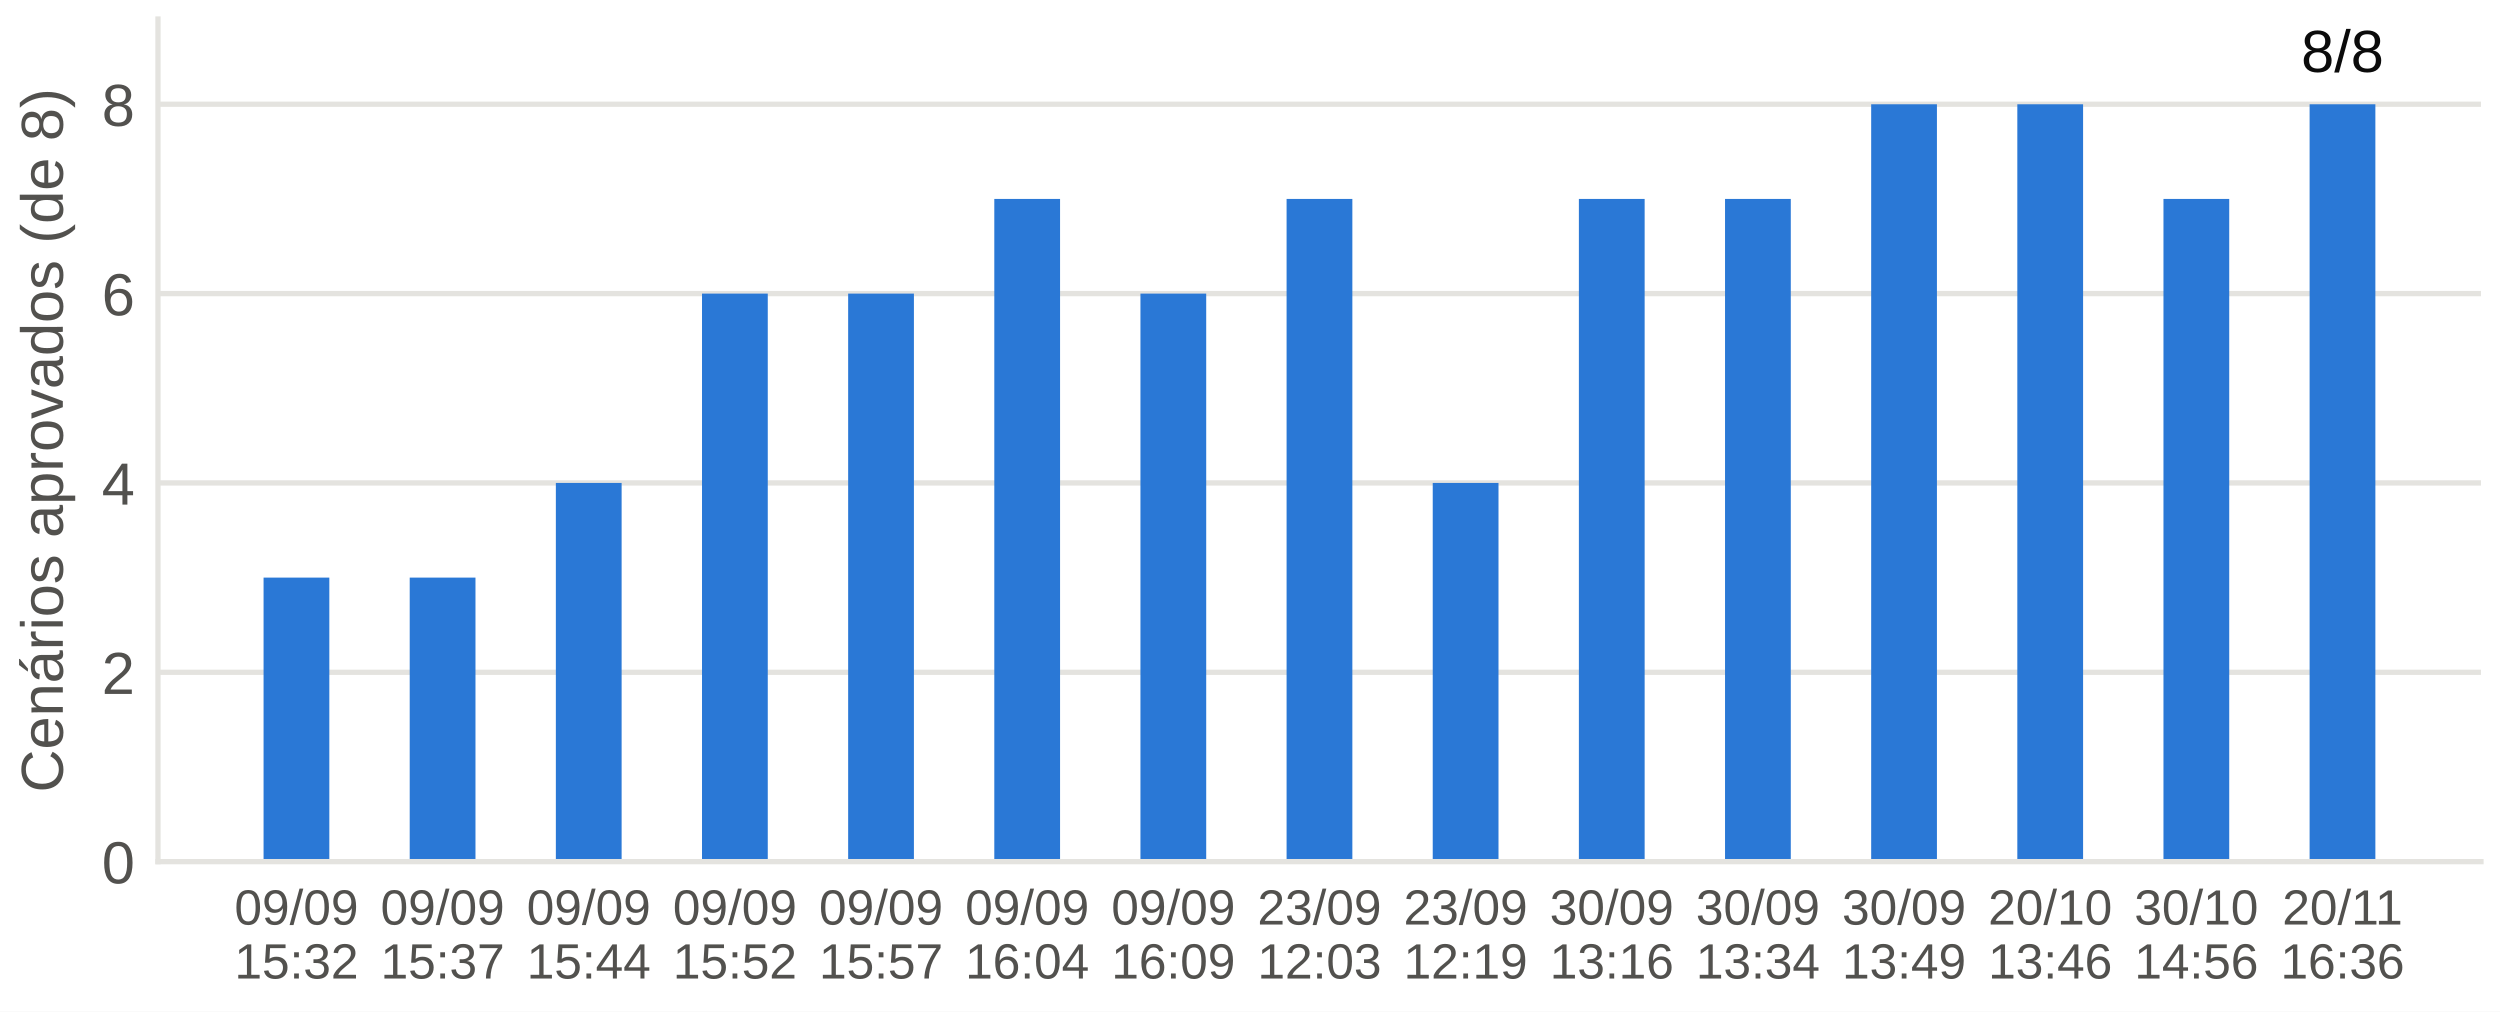
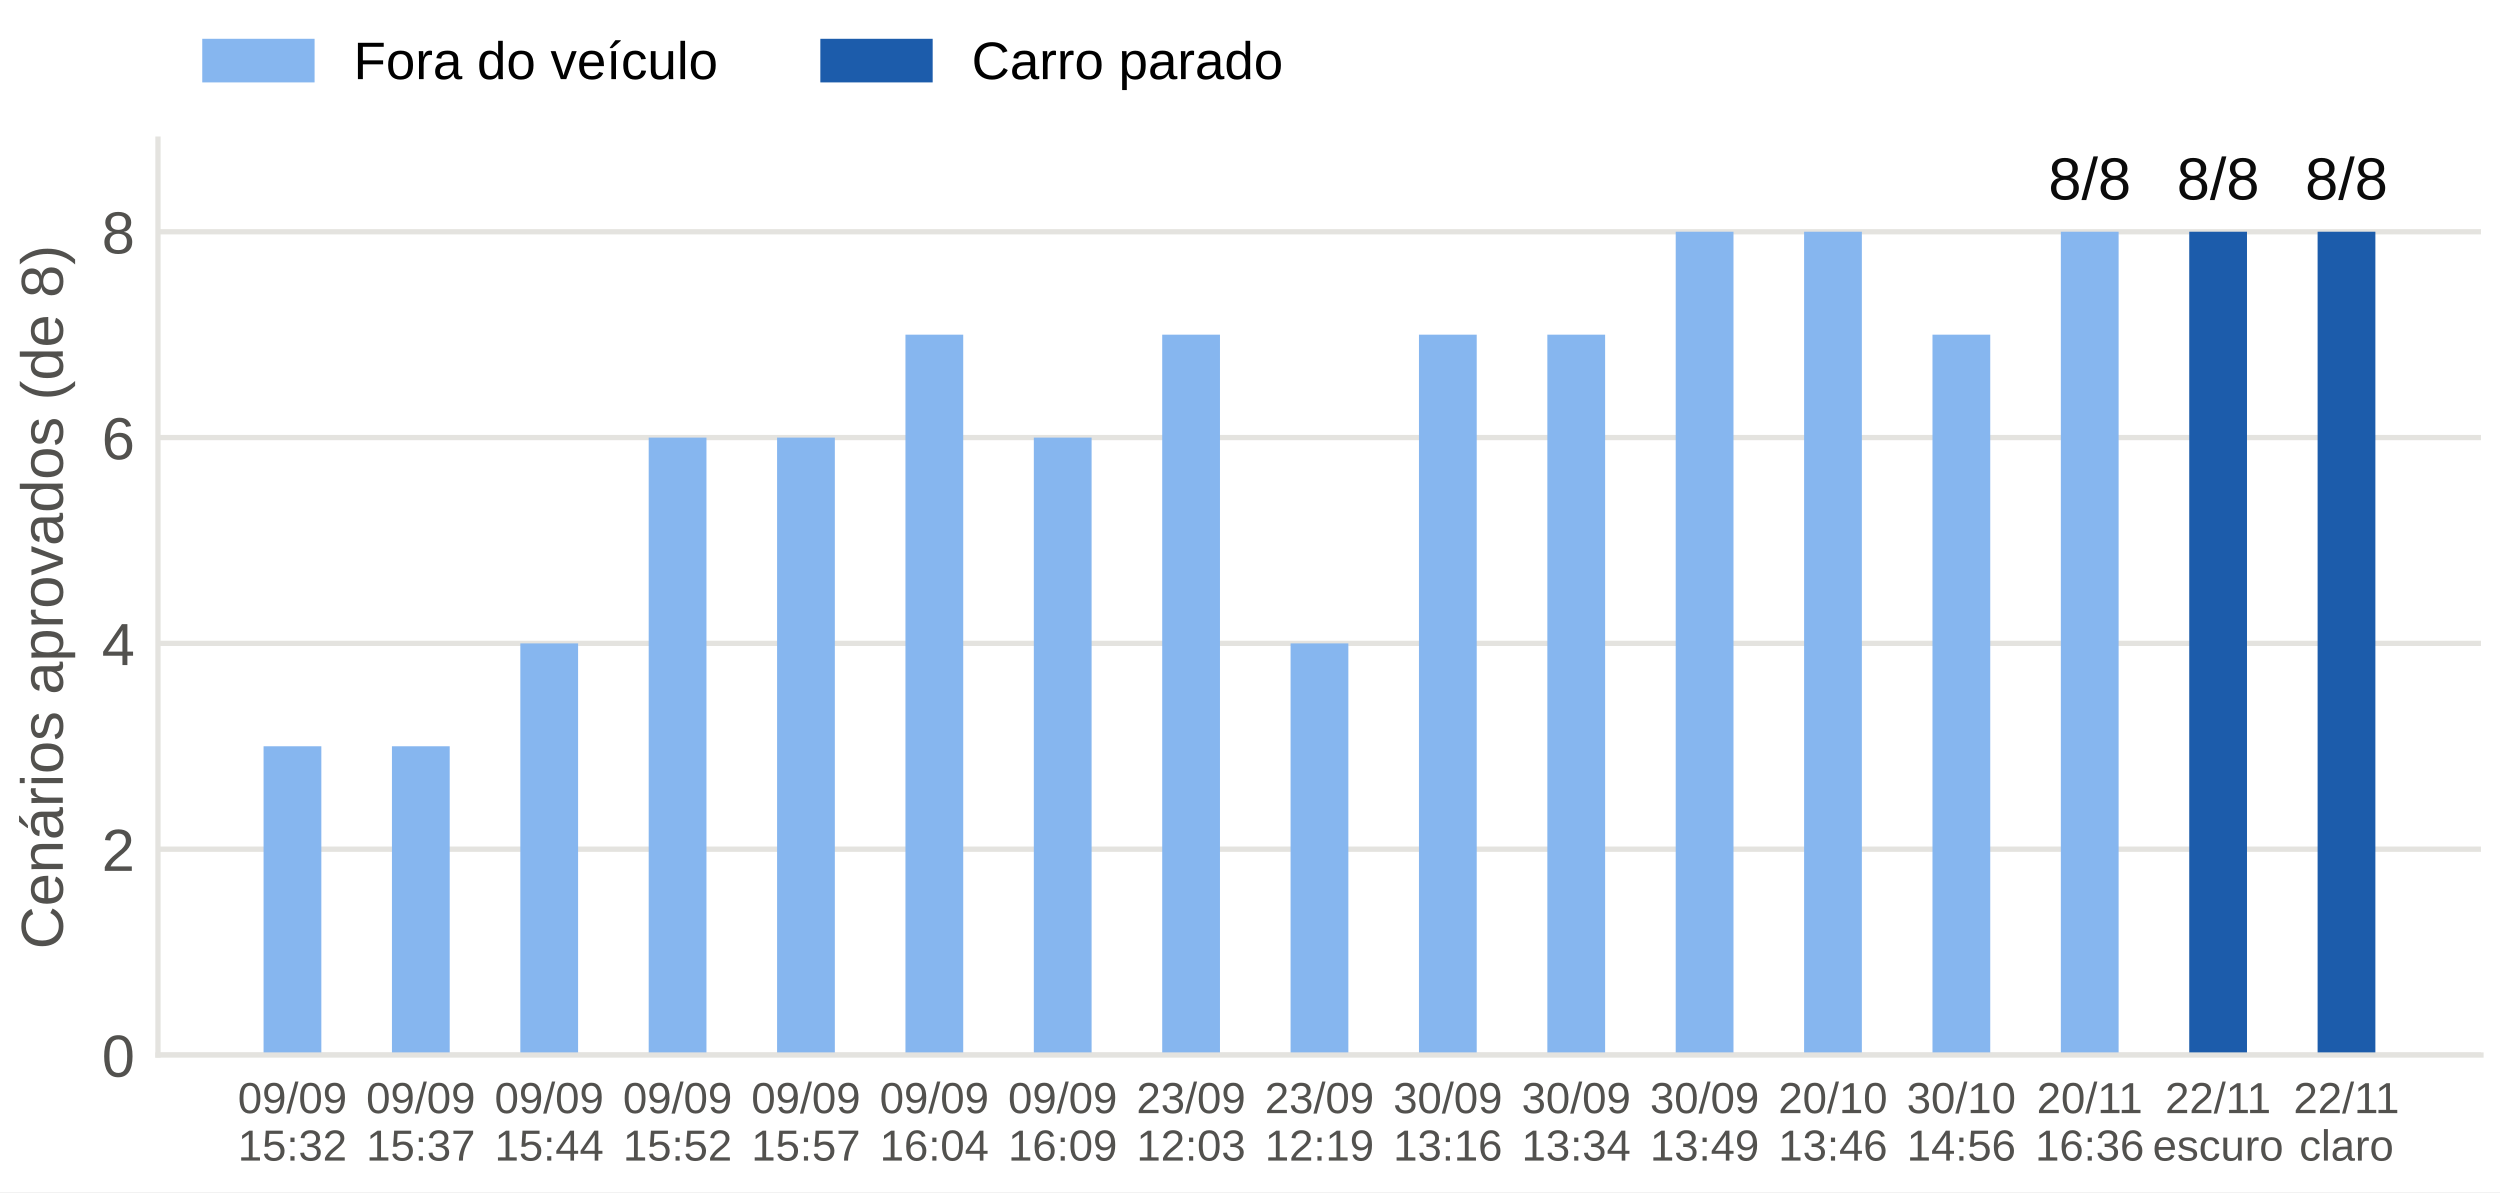
- <svg xmlns="http://www.w3.org/2000/svg" width="378.327pt" height="153.098pt" viewBox="0 0 378.327 153.098" version="1.1">
+ <svg xmlns="http://www.w3.org/2000/svg" width="378.327pt" height="180.403pt" viewBox="0 0 378.327 180.403" version="1.1">
  <defs>
    <style type="text/css">*{stroke-linejoin: round; stroke-linecap: butt}</style>
  </defs>
  <g id="figure_1">
    <g id="patch_1">
-       <path d="M 0 153.098  L 378.327 153.098  L 378.327 0  L 0 0  z " style="fill: #ffffff" />
+       <path d="M 0 180.403  L 378.327 180.403  L 378.327 0  L 0 0  z " style="fill: #ffffff" />
    </g>
    <g id="axes_1">
      <g id="patch_2">
-         <path d="M 23.907 130.392  L 375.447 130.392  L 375.447 2.88  L 23.907 2.88  z " style="fill: #ffffff" />
+         <path d="M 23.907 159.656  L 375.447 159.656  L 375.447 21.056  L 23.907 21.056  z " style="fill: #ffffff" />
      </g>
      <g id="matplotlib.axis_1">
        <g id="xtick_1">
          <g id="line2d_1" />
          <g id="text_1">
-             <text style="font-size: 7.5px; font-family: 'Liberation Sans'; fill: #52514e" transform="translate(35.47862 139.9143)">09/09</text>
-             <text style="font-size: 7.5px; font-family: 'Liberation Sans'; fill: #52514e" transform="translate(35.47862 148.0772)">15:32</text>
+             <text style="font-size: 6.6px; font-family: 'Liberation Sans'; fill: #52514e" transform="translate(35.99959 168.4557)">09/09</text>
+             <text style="font-size: 6.6px; font-family: 'Liberation Sans'; fill: #52514e" transform="translate(35.99959 175.639)">15:32</text>
          </g>
        </g>
        <g id="xtick_2">
          <g id="line2d_2" />
          <g id="text_2">
-             <text style="font-size: 7.5px; font-family: 'Liberation Sans'; fill: #52514e" transform="translate(57.59501 139.9143)">09/09</text>
-             <text style="font-size: 7.5px; font-family: 'Liberation Sans'; fill: #52514e" transform="translate(57.59501 148.0772)">15:37</text>
+             <text style="font-size: 6.6px; font-family: 'Liberation Sans'; fill: #52514e" transform="translate(55.42706 168.4557)">09/09</text>
+             <text style="font-size: 6.6px; font-family: 'Liberation Sans'; fill: #52514e" transform="translate(55.42706 175.639)">15:37</text>
          </g>
        </g>
        <g id="xtick_3">
          <g id="line2d_3" />
          <g id="text_3">
-             <text style="font-size: 7.5px; font-family: 'Liberation Sans'; fill: #52514e" transform="translate(79.7114 139.9143)">09/09</text>
-             <text style="font-size: 7.5px; font-family: 'Liberation Sans'; fill: #52514e" transform="translate(79.7114 148.0772)">15:44</text>
+             <text style="font-size: 6.6px; font-family: 'Liberation Sans'; fill: #52514e" transform="translate(74.85453 168.4557)">09/09</text>
+             <text style="font-size: 6.6px; font-family: 'Liberation Sans'; fill: #52514e" transform="translate(74.85453 175.639)">15:44</text>
          </g>
        </g>
        <g id="xtick_4">
          <g id="line2d_4" />
          <g id="text_4">
-             <text style="font-size: 7.5px; font-family: 'Liberation Sans'; fill: #52514e" transform="translate(101.8278 139.9143)">09/09</text>
-             <text style="font-size: 7.5px; font-family: 'Liberation Sans'; fill: #52514e" transform="translate(101.8278 148.0772)">15:52</text>
+             <text style="font-size: 6.6px; font-family: 'Liberation Sans'; fill: #52514e" transform="translate(94.28199 168.4557)">09/09</text>
+             <text style="font-size: 6.6px; font-family: 'Liberation Sans'; fill: #52514e" transform="translate(94.28199 175.639)">15:52</text>
          </g>
        </g>
        <g id="xtick_5">
          <g id="line2d_5" />
          <g id="text_5">
-             <text style="font-size: 7.5px; font-family: 'Liberation Sans'; fill: #52514e" transform="translate(123.9442 139.9143)">09/09</text>
-             <text style="font-size: 7.5px; font-family: 'Liberation Sans'; fill: #52514e" transform="translate(123.9442 148.0772)">15:57</text>
+             <text style="font-size: 6.6px; font-family: 'Liberation Sans'; fill: #52514e" transform="translate(113.7095 168.4557)">09/09</text>
+             <text style="font-size: 6.6px; font-family: 'Liberation Sans'; fill: #52514e" transform="translate(113.7095 175.639)">15:57</text>
          </g>
        </g>
        <g id="xtick_6">
          <g id="line2d_6" />
          <g id="text_6">
-             <text style="font-size: 7.5px; font-family: 'Liberation Sans'; fill: #52514e" transform="translate(146.0606 139.9143)">09/09</text>
-             <text style="font-size: 7.5px; font-family: 'Liberation Sans'; fill: #52514e" transform="translate(146.0606 148.0772)">16:04</text>
+             <text style="font-size: 6.6px; font-family: 'Liberation Sans'; fill: #52514e" transform="translate(133.1369 168.4557)">09/09</text>
+             <text style="font-size: 6.6px; font-family: 'Liberation Sans'; fill: #52514e" transform="translate(133.1369 175.639)">16:04</text>
          </g>
        </g>
        <g id="xtick_7">
          <g id="line2d_7" />
          <g id="text_7">
-             <text style="font-size: 7.5px; font-family: 'Liberation Sans'; fill: #52514e" transform="translate(168.177 139.9143)">09/09</text>
-             <text style="font-size: 7.5px; font-family: 'Liberation Sans'; fill: #52514e" transform="translate(168.177 148.0772)">16:09</text>
+             <text style="font-size: 6.6px; font-family: 'Liberation Sans'; fill: #52514e" transform="translate(152.5644 168.4557)">09/09</text>
+             <text style="font-size: 6.6px; font-family: 'Liberation Sans'; fill: #52514e" transform="translate(152.5644 175.639)">16:09</text>
          </g>
        </g>
        <g id="xtick_8">
          <g id="line2d_8" />
          <g id="text_8">
-             <text style="font-size: 7.5px; font-family: 'Liberation Sans'; fill: #52514e" transform="translate(190.2933 139.9143)">23/09</text>
-             <text style="font-size: 7.5px; font-family: 'Liberation Sans'; fill: #52514e" transform="translate(190.2933 148.0772)">12:03</text>
+             <text style="font-size: 6.6px; font-family: 'Liberation Sans'; fill: #52514e" transform="translate(171.9919 168.4557)">23/09</text>
+             <text style="font-size: 6.6px; font-family: 'Liberation Sans'; fill: #52514e" transform="translate(171.9919 175.639)">12:03</text>
          </g>
        </g>
        <g id="xtick_9">
          <g id="line2d_9" />
          <g id="text_9">
-             <text style="font-size: 7.5px; font-family: 'Liberation Sans'; fill: #52514e" transform="translate(212.4097 139.9143)">23/09</text>
-             <text style="font-size: 7.5px; font-family: 'Liberation Sans'; fill: #52514e" transform="translate(212.4097 148.0772)">12:19</text>
+             <text style="font-size: 6.6px; font-family: 'Liberation Sans'; fill: #52514e" transform="translate(191.4193 168.4557)">23/09</text>
+             <text style="font-size: 6.6px; font-family: 'Liberation Sans'; fill: #52514e" transform="translate(191.4193 175.639)">12:19</text>
          </g>
        </g>
        <g id="xtick_10">
          <g id="line2d_10" />
          <g id="text_10">
-             <text style="font-size: 7.5px; font-family: 'Liberation Sans'; fill: #52514e" transform="translate(234.5261 139.9143)">30/09</text>
-             <text style="font-size: 7.5px; font-family: 'Liberation Sans'; fill: #52514e" transform="translate(234.5261 148.0772)">13:16</text>
+             <text style="font-size: 6.6px; font-family: 'Liberation Sans'; fill: #52514e" transform="translate(210.8468 168.4557)">30/09</text>
+             <text style="font-size: 6.6px; font-family: 'Liberation Sans'; fill: #52514e" transform="translate(210.8468 175.639)">13:16</text>
          </g>
        </g>
        <g id="xtick_11">
          <g id="line2d_11" />
          <g id="text_11">
-             <text style="font-size: 7.5px; font-family: 'Liberation Sans'; fill: #52514e" transform="translate(256.6425 139.9143)">30/09</text>
-             <text style="font-size: 7.5px; font-family: 'Liberation Sans'; fill: #52514e" transform="translate(256.6425 148.0772)">13:34</text>
+             <text style="font-size: 6.6px; font-family: 'Liberation Sans'; fill: #52514e" transform="translate(230.2743 168.4557)">30/09</text>
+             <text style="font-size: 6.6px; font-family: 'Liberation Sans'; fill: #52514e" transform="translate(230.2743 175.639)">13:34</text>
          </g>
        </g>
        <g id="xtick_12">
          <g id="line2d_12" />
          <g id="text_12">
-             <text style="font-size: 7.5px; font-family: 'Liberation Sans'; fill: #52514e" transform="translate(278.7589 139.9143)">30/09</text>
-             <text style="font-size: 7.5px; font-family: 'Liberation Sans'; fill: #52514e" transform="translate(278.7589 148.0772)">13:49</text>
+             <text style="font-size: 6.6px; font-family: 'Liberation Sans'; fill: #52514e" transform="translate(249.7017 168.4557)">30/09</text>
+             <text style="font-size: 6.6px; font-family: 'Liberation Sans'; fill: #52514e" transform="translate(249.7017 175.639)">13:49</text>
          </g>
        </g>
        <g id="xtick_13">
          <g id="line2d_13" />
          <g id="text_13">
-             <text style="font-size: 7.5px; font-family: 'Liberation Sans'; fill: #52514e" transform="translate(300.8753 139.9143)">20/10</text>
-             <text style="font-size: 7.5px; font-family: 'Liberation Sans'; fill: #52514e" transform="translate(300.8753 148.0772)">13:46</text>
+             <text style="font-size: 6.6px; font-family: 'Liberation Sans'; fill: #52514e" transform="translate(269.1292 168.4557)">20/10</text>
+             <text style="font-size: 6.6px; font-family: 'Liberation Sans'; fill: #52514e" transform="translate(269.1292 175.639)">13:46</text>
          </g>
        </g>
        <g id="xtick_14">
          <g id="line2d_14" />
          <g id="text_14">
-             <text style="font-size: 7.5px; font-family: 'Liberation Sans'; fill: #52514e" transform="translate(322.9917 139.9143)">30/10</text>
-             <text style="font-size: 7.5px; font-family: 'Liberation Sans'; fill: #52514e" transform="translate(322.9917 148.0772)">14:56</text>
+             <text style="font-size: 6.6px; font-family: 'Liberation Sans'; fill: #52514e" transform="translate(288.5567 168.4557)">30/10</text>
+             <text style="font-size: 6.6px; font-family: 'Liberation Sans'; fill: #52514e" transform="translate(288.5567 175.639)">14:56</text>
          </g>
        </g>
        <g id="xtick_15">
          <g id="line2d_15" />
          <g id="text_15">
-             <text style="font-size: 7.5px; font-family: 'Liberation Sans'; fill: #52514e" transform="translate(345.3864 139.9143)">20/11</text>
-             <text style="font-size: 7.5px; font-family: 'Liberation Sans'; fill: #52514e" transform="translate(345.1081 148.0772)">16:36</text>
+             <text style="font-size: 6.6px; font-family: 'Liberation Sans'; fill: #52514e" transform="translate(308.229 168.4557)">20/11</text>
+             <text style="font-size: 6.6px; font-family: 'Liberation Sans'; fill: #52514e" transform="translate(307.9841 175.639)">16:36</text>
+           </g>
+         </g>
+         <g id="xtick_16">
+           <g id="line2d_16" />
+           <g id="text_16">
+             <text style="font-size: 6.6px; font-family: 'Liberation Sans'; fill: #52514e" transform="translate(327.6565 168.4557)">22/11</text>
+             <text style="font-size: 6.6px; font-family: 'Liberation Sans'; fill: #52514e" transform="translate(325.7647 175.639)">escuro</text>
+           </g>
+         </g>
+         <g id="xtick_17">
+           <g id="line2d_17" />
+           <g id="text_17">
+             <text style="font-size: 6.6px; font-family: 'Liberation Sans'; fill: #52514e" transform="translate(347.084 168.4557)">22/11</text>
+             <text style="font-size: 6.6px; font-family: 'Liberation Sans'; fill: #52514e" transform="translate(347.944 175.639)">claro</text>
          </g>
        </g>
      </g>
      <g id="matplotlib.axis_2">
        <g id="ytick_1">
-           <g id="line2d_16">
-             <path d="M 23.907 130.392  L 375.447 130.392  " clip-path="url(#pf2de3f0654)" style="fill: none; stroke: #e4e3df; stroke-width: 0.8; stroke-linecap: square" />
-           </g>
-           <g id="line2d_17" />
-           <g id="text_16">
-             <text style="font-size: 9px; font-family: 'Liberation Sans'; text-anchor: end; fill: #52514e" x="20.407" y="133.668" transform="rotate(-0 20.40654 133.6681)">0</text>
+           <g id="line2d_18">
+             <path d="M 23.907 159.656  L 375.447 159.656  " clip-path="url(#p56164f5307)" style="fill: none; stroke: #e4e3df; stroke-width: 0.8; stroke-linecap: square" />
+           </g>
+           <g id="line2d_19" />
+           <g id="text_18">
+             <text style="font-size: 9px; font-family: 'Liberation Sans'; text-anchor: end; fill: #52514e" x="20.407" y="162.932" transform="rotate(-0 20.40654 162.9321)">0</text>
          </g>
        </g>
        <g id="ytick_2">
-           <g id="line2d_18">
-             <path d="M 23.907 101.738  L 375.447 101.738  " clip-path="url(#pf2de3f0654)" style="fill: none; stroke: #e4e3df; stroke-width: 0.8; stroke-linecap: square" />
-           </g>
-           <g id="line2d_19" />
-           <g id="text_17">
-             <text style="font-size: 9px; font-family: 'Liberation Sans'; text-anchor: end; fill: #52514e" x="20.407" y="105.014" transform="rotate(-0 20.40654 105.0137)">2</text>
+           <g id="line2d_20">
+             <path d="M 23.907 128.51  L 375.447 128.51  " clip-path="url(#p56164f5307)" style="fill: none; stroke: #e4e3df; stroke-width: 0.8; stroke-linecap: square" />
+           </g>
+           <g id="line2d_21" />
+           <g id="text_19">
+             <text style="font-size: 9px; font-family: 'Liberation Sans'; text-anchor: end; fill: #52514e" x="20.407" y="131.786" transform="rotate(-0 20.40654 131.7861)">2</text>
          </g>
        </g>
        <g id="ytick_3">
-           <g id="line2d_20">
-             <path d="M 23.907 73.083  L 375.447 73.083  " clip-path="url(#pf2de3f0654)" style="fill: none; stroke: #e4e3df; stroke-width: 0.8; stroke-linecap: square" />
-           </g>
-           <g id="line2d_21" />
-           <g id="text_18">
-             <text style="font-size: 9px; font-family: 'Liberation Sans'; text-anchor: end; fill: #52514e" x="20.407" y="76.359" transform="rotate(-0 20.40654 76.35936)">4</text>
+           <g id="line2d_22">
+             <path d="M 23.907 97.364  L 375.447 97.364  " clip-path="url(#p56164f5307)" style="fill: none; stroke: #e4e3df; stroke-width: 0.8; stroke-linecap: square" />
+           </g>
+           <g id="line2d_23" />
+           <g id="text_20">
+             <text style="font-size: 9px; font-family: 'Liberation Sans'; text-anchor: end; fill: #52514e" x="20.407" y="100.64" transform="rotate(-0 20.40654 100.64)">4</text>
          </g>
        </g>
        <g id="ytick_4">
-           <g id="line2d_22">
-             <path d="M 23.907 44.429  L 375.447 44.429  " clip-path="url(#pf2de3f0654)" style="fill: none; stroke: #e4e3df; stroke-width: 0.8; stroke-linecap: square" />
-           </g>
-           <g id="line2d_23" />
-           <g id="text_19">
-             <text style="font-size: 9px; font-family: 'Liberation Sans'; text-anchor: end; fill: #52514e" x="20.407" y="47.705" transform="rotate(-0 20.40654 47.70498)">6</text>
+           <g id="line2d_24">
+             <path d="M 23.907 66.218  L 375.447 66.218  " clip-path="url(#p56164f5307)" style="fill: none; stroke: #e4e3df; stroke-width: 0.8; stroke-linecap: square" />
+           </g>
+           <g id="line2d_25" />
+           <g id="text_21">
+             <text style="font-size: 9px; font-family: 'Liberation Sans'; text-anchor: end; fill: #52514e" x="20.407" y="69.494" transform="rotate(-0 20.40654 69.49392)">6</text>
          </g>
        </g>
        <g id="ytick_5">
-           <g id="line2d_24">
-             <path d="M 23.907 15.774  L 375.447 15.774  " clip-path="url(#pf2de3f0654)" style="fill: none; stroke: #e4e3df; stroke-width: 0.8; stroke-linecap: square" />
-           </g>
-           <g id="line2d_25" />
-           <g id="text_20">
-             <text style="font-size: 9px; font-family: 'Liberation Sans'; text-anchor: end; fill: #52514e" x="20.407" y="19.051" transform="rotate(-0 20.40654 19.0506)">8</text>
-           </g>
-         </g>
-         <g id="text_21">
-           <text style="font-size: 9px; font-family: 'Liberation Sans'; text-anchor: middle; fill: #52514e" x="9.508" y="66.636" transform="rotate(-90 9.507656 66.636)">Cenários aprovados (de 8)</text>
+           <g id="line2d_26">
+             <path d="M 23.907 35.072  L 375.447 35.072  " clip-path="url(#p56164f5307)" style="fill: none; stroke: #e4e3df; stroke-width: 0.8; stroke-linecap: square" />
+           </g>
+           <g id="line2d_27" />
+           <g id="text_22">
+             <text style="font-size: 9px; font-family: 'Liberation Sans'; text-anchor: end; fill: #52514e" x="20.407" y="38.348" transform="rotate(-0 20.40654 38.34785)">8</text>
+           </g>
+         </g>
+         <g id="text_23">
+           <text style="font-size: 9px; font-family: 'Liberation Sans'; text-anchor: middle; fill: #52514e" x="9.508" y="90.356" transform="rotate(-90 9.507656 90.356)">Cenários aprovados (de 8)</text>
        </g>
      </g>
      <g id="patch_3">
-         <path d="M 39.886 130.392  L 49.838 130.392  L 49.838 87.41  L 39.886 87.41  z " clip-path="url(#pf2de3f0654)" style="fill: #2a78d6" />
+         <path d="M 39.886 159.656  L 48.628 159.656  L 48.628 112.937  L 39.886 112.937  z " clip-path="url(#p56164f5307)" style="fill: #86b6ef" />
      </g>
      <g id="patch_4">
-         <path d="M 62.002 130.392  L 71.954 130.392  L 71.954 87.41  L 62.002 87.41  z " clip-path="url(#pf2de3f0654)" style="fill: #2a78d6" />
+         <path d="M 59.313 159.656  L 68.055 159.656  L 68.055 112.937  L 59.313 112.937  z " clip-path="url(#p56164f5307)" style="fill: #86b6ef" />
      </g>
      <g id="patch_5">
-         <path d="M 84.118 130.392  L 94.071 130.392  L 94.071 73.083  L 84.118 73.083  z " clip-path="url(#pf2de3f0654)" style="fill: #2a78d6" />
+         <path d="M 78.741 159.656  L 87.483 159.656  L 87.483 97.364  L 78.741 97.364  z " clip-path="url(#p56164f5307)" style="fill: #86b6ef" />
      </g>
      <g id="patch_6">
-         <path d="M 106.235 130.392  L 116.187 130.392  L 116.187 44.429  L 106.235 44.429  z " clip-path="url(#pf2de3f0654)" style="fill: #2a78d6" />
+         <path d="M 98.168 159.656  L 106.91 159.656  L 106.91 66.218  L 98.168 66.218  z " clip-path="url(#p56164f5307)" style="fill: #86b6ef" />
      </g>
      <g id="patch_7">
-         <path d="M 128.351 130.392  L 138.304 130.392  L 138.304 44.429  L 128.351 44.429  z " clip-path="url(#pf2de3f0654)" style="fill: #2a78d6" />
+         <path d="M 117.595 159.656  L 126.338 159.656  L 126.338 66.218  L 117.595 66.218  z " clip-path="url(#p56164f5307)" style="fill: #86b6ef" />
      </g>
      <g id="patch_8">
-         <path d="M 150.468 130.392  L 160.42 130.392  L 160.42 30.102  L 150.468 30.102  z " clip-path="url(#pf2de3f0654)" style="fill: #2a78d6" />
+         <path d="M 137.023 159.656  L 145.765 159.656  L 145.765 50.645  L 137.023 50.645  z " clip-path="url(#p56164f5307)" style="fill: #86b6ef" />
      </g>
      <g id="patch_9">
-         <path d="M 172.584 130.392  L 182.536 130.392  L 182.536 44.429  L 172.584 44.429  z " clip-path="url(#pf2de3f0654)" style="fill: #2a78d6" />
+         <path d="M 156.45 159.656  L 165.193 159.656  L 165.193 66.218  L 156.45 66.218  z " clip-path="url(#p56164f5307)" style="fill: #86b6ef" />
      </g>
      <g id="patch_10">
-         <path d="M 194.7 130.392  L 204.653 130.392  L 204.653 30.102  L 194.7 30.102  z " clip-path="url(#pf2de3f0654)" style="fill: #2a78d6" />
+         <path d="M 175.878 159.656  L 184.62 159.656  L 184.62 50.645  L 175.878 50.645  z " clip-path="url(#p56164f5307)" style="fill: #86b6ef" />
      </g>
      <g id="patch_11">
-         <path d="M 216.817 130.392  L 226.769 130.392  L 226.769 73.083  L 216.817 73.083  z " clip-path="url(#pf2de3f0654)" style="fill: #2a78d6" />
+         <path d="M 195.305 159.656  L 204.048 159.656  L 204.048 97.364  L 195.305 97.364  z " clip-path="url(#p56164f5307)" style="fill: #86b6ef" />
      </g>
      <g id="patch_12">
-         <path d="M 238.933 130.392  L 248.886 130.392  L 248.886 30.102  L 238.933 30.102  z " clip-path="url(#pf2de3f0654)" style="fill: #2a78d6" />
+         <path d="M 214.733 159.656  L 223.475 159.656  L 223.475 50.645  L 214.733 50.645  z " clip-path="url(#p56164f5307)" style="fill: #86b6ef" />
      </g>
      <g id="patch_13">
-         <path d="M 261.05 130.392  L 271.002 130.392  L 271.002 30.102  L 261.05 30.102  z " clip-path="url(#pf2de3f0654)" style="fill: #2a78d6" />
+         <path d="M 234.16 159.656  L 242.903 159.656  L 242.903 50.645  L 234.16 50.645  z " clip-path="url(#p56164f5307)" style="fill: #86b6ef" />
      </g>
      <g id="patch_14">
-         <path d="M 283.166 130.392  L 293.118 130.392  L 293.118 15.774  L 283.166 15.774  z " clip-path="url(#pf2de3f0654)" style="fill: #2a78d6" />
+         <path d="M 253.588 159.656  L 262.33 159.656  L 262.33 35.072  L 253.588 35.072  z " clip-path="url(#p56164f5307)" style="fill: #86b6ef" />
      </g>
      <g id="patch_15">
-         <path d="M 305.282 130.392  L 315.235 130.392  L 315.235 15.774  L 305.282 15.774  z " clip-path="url(#pf2de3f0654)" style="fill: #2a78d6" />
+         <path d="M 273.015 159.656  L 281.758 159.656  L 281.758 35.072  L 273.015 35.072  z " clip-path="url(#p56164f5307)" style="fill: #86b6ef" />
      </g>
      <g id="patch_16">
-         <path d="M 327.399 130.392  L 337.351 130.392  L 337.351 30.102  L 327.399 30.102  z " clip-path="url(#pf2de3f0654)" style="fill: #2a78d6" />
+         <path d="M 292.443 159.656  L 301.185 159.656  L 301.185 50.645  L 292.443 50.645  z " clip-path="url(#p56164f5307)" style="fill: #86b6ef" />
      </g>
      <g id="patch_17">
-         <path d="M 349.515 130.392  L 359.467 130.392  L 359.467 15.774  L 349.515 15.774  z " clip-path="url(#pf2de3f0654)" style="fill: #2a78d6" />
+         <path d="M 311.87 159.656  L 320.613 159.656  L 320.613 35.072  L 311.87 35.072  z " clip-path="url(#p56164f5307)" style="fill: #86b6ef" />
      </g>
      <g id="patch_18">
-         <path d="M 23.907 130.392  L 23.907 2.88  " style="fill: none; stroke: #e4e3df; stroke-width: 0.8; stroke-linejoin: miter; stroke-linecap: square" />
+         <path d="M 331.298 159.656  L 340.04 159.656  L 340.04 35.072  L 331.298 35.072  z " clip-path="url(#p56164f5307)" style="fill: #1c5cab" />
      </g>
      <g id="patch_19">
-         <path d="M 23.907 130.392  L 375.447 130.392  " style="fill: none; stroke: #e4e3df; stroke-width: 0.8; stroke-linejoin: miter; stroke-linecap: square" />
-       </g>
-       <g id="text_22">
-         <text style="font-size: 9px; font-family: 'Liberation Sans'; text-anchor: middle; fill: #0b0b0b" x="354.491" y="10.88" transform="rotate(-0 354.4913 10.88043)">8/8</text>
+         <path d="M 350.725 159.656  L 359.467 159.656  L 359.467 35.072  L 350.725 35.072  z " clip-path="url(#p56164f5307)" style="fill: #1c5cab" />
+       </g>
+       <g id="patch_20">
+         <path d="M 23.907 159.656  L 23.907 21.056  " style="fill: none; stroke: #e4e3df; stroke-width: 0.8; stroke-linejoin: miter; stroke-linecap: square" />
+       </g>
+       <g id="patch_21">
+         <path d="M 23.907 159.656  L 375.447 159.656  " style="fill: none; stroke: #e4e3df; stroke-width: 0.8; stroke-linejoin: miter; stroke-linecap: square" />
+       </g>
+       <g id="text_24">
+         <text style="font-size: 9px; font-family: 'Liberation Sans'; text-anchor: middle; fill: #0b0b0b" x="316.241" y="30.178" transform="rotate(-0 316.2413 30.17769)">8/8</text>
+       </g>
+       <g id="text_25">
+         <text style="font-size: 9px; font-family: 'Liberation Sans'; text-anchor: middle; fill: #0b0b0b" x="335.669" y="30.178" transform="rotate(-0 335.6688 30.17769)">8/8</text>
+       </g>
+       <g id="text_26">
+         <text style="font-size: 9px; font-family: 'Liberation Sans'; text-anchor: middle; fill: #0b0b0b" x="355.096" y="30.178" transform="rotate(-0 355.0963 30.17769)">8/8</text>
+       </g>
+       <g id="legend_1">
+         <g id="patch_22">
+           <path d="M 31.107 11.971  L 47.107 11.971  L 47.107 6.371  L 31.107 6.371  z " style="fill: #86b6ef; stroke: #86b6ef; stroke-linejoin: miter" />
+         </g>
+         <g id="text_27">
+           <text style="font-size: 8px; font-family: 'Liberation Sans'; text-anchor: start" x="53.507" y="11.971" transform="rotate(-0 53.50654 11.97125)">Fora do veículo</text>
+         </g>
+         <g id="patch_23">
+           <path d="M 124.643 11.971  L 140.643 11.971  L 140.643 6.371  L 124.643 6.371  z " style="fill: #1c5cab; stroke: #1c5cab; stroke-linejoin: miter" />
+         </g>
+         <g id="text_28">
+           <text style="font-size: 8px; font-family: 'Liberation Sans'; text-anchor: start" x="147.043" y="11.971" transform="rotate(-0 147.0428 11.97125)">Carro parado</text>
+         </g>
      </g>
    </g>
  </g>
  <defs>
-     <clipPath id="pf2de3f0654">
-       <rect x="23.907" y="2.88" width="351.54" height="127.512" />
+     <clipPath id="p56164f5307">
+       <rect x="23.907" y="21.056" width="351.54" height="138.6" />
    </clipPath>
  </defs>
</svg>
